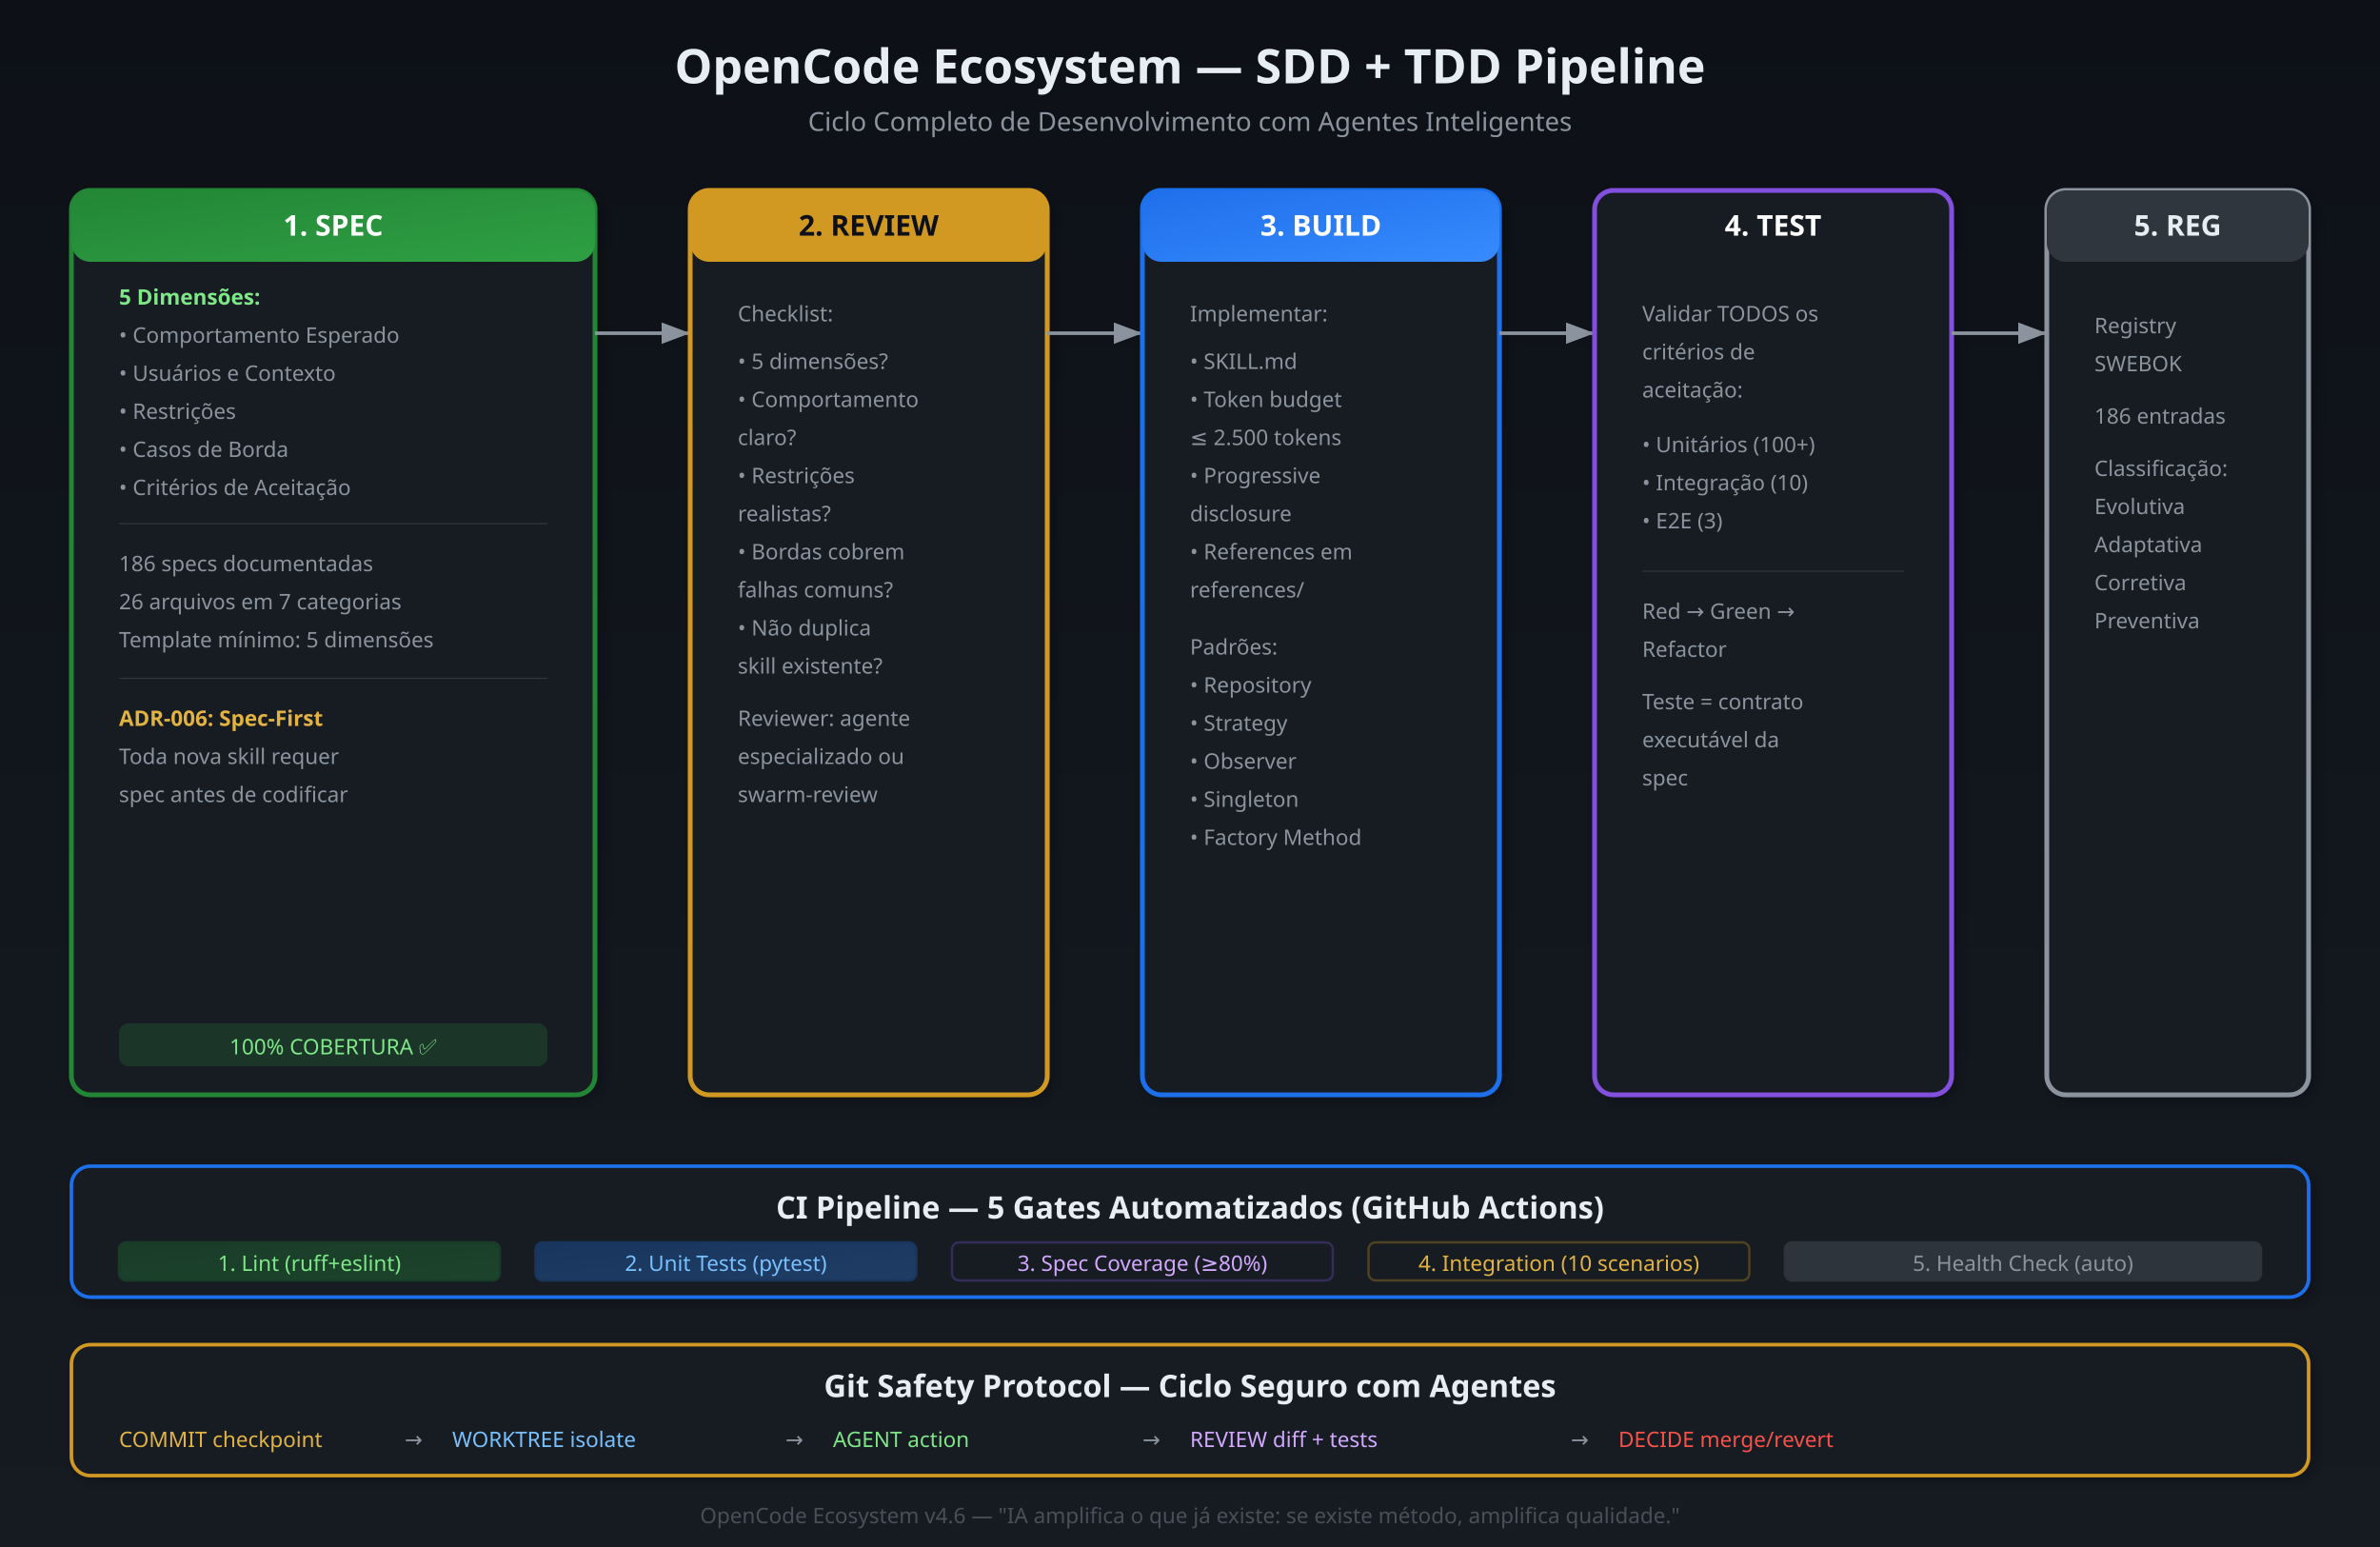
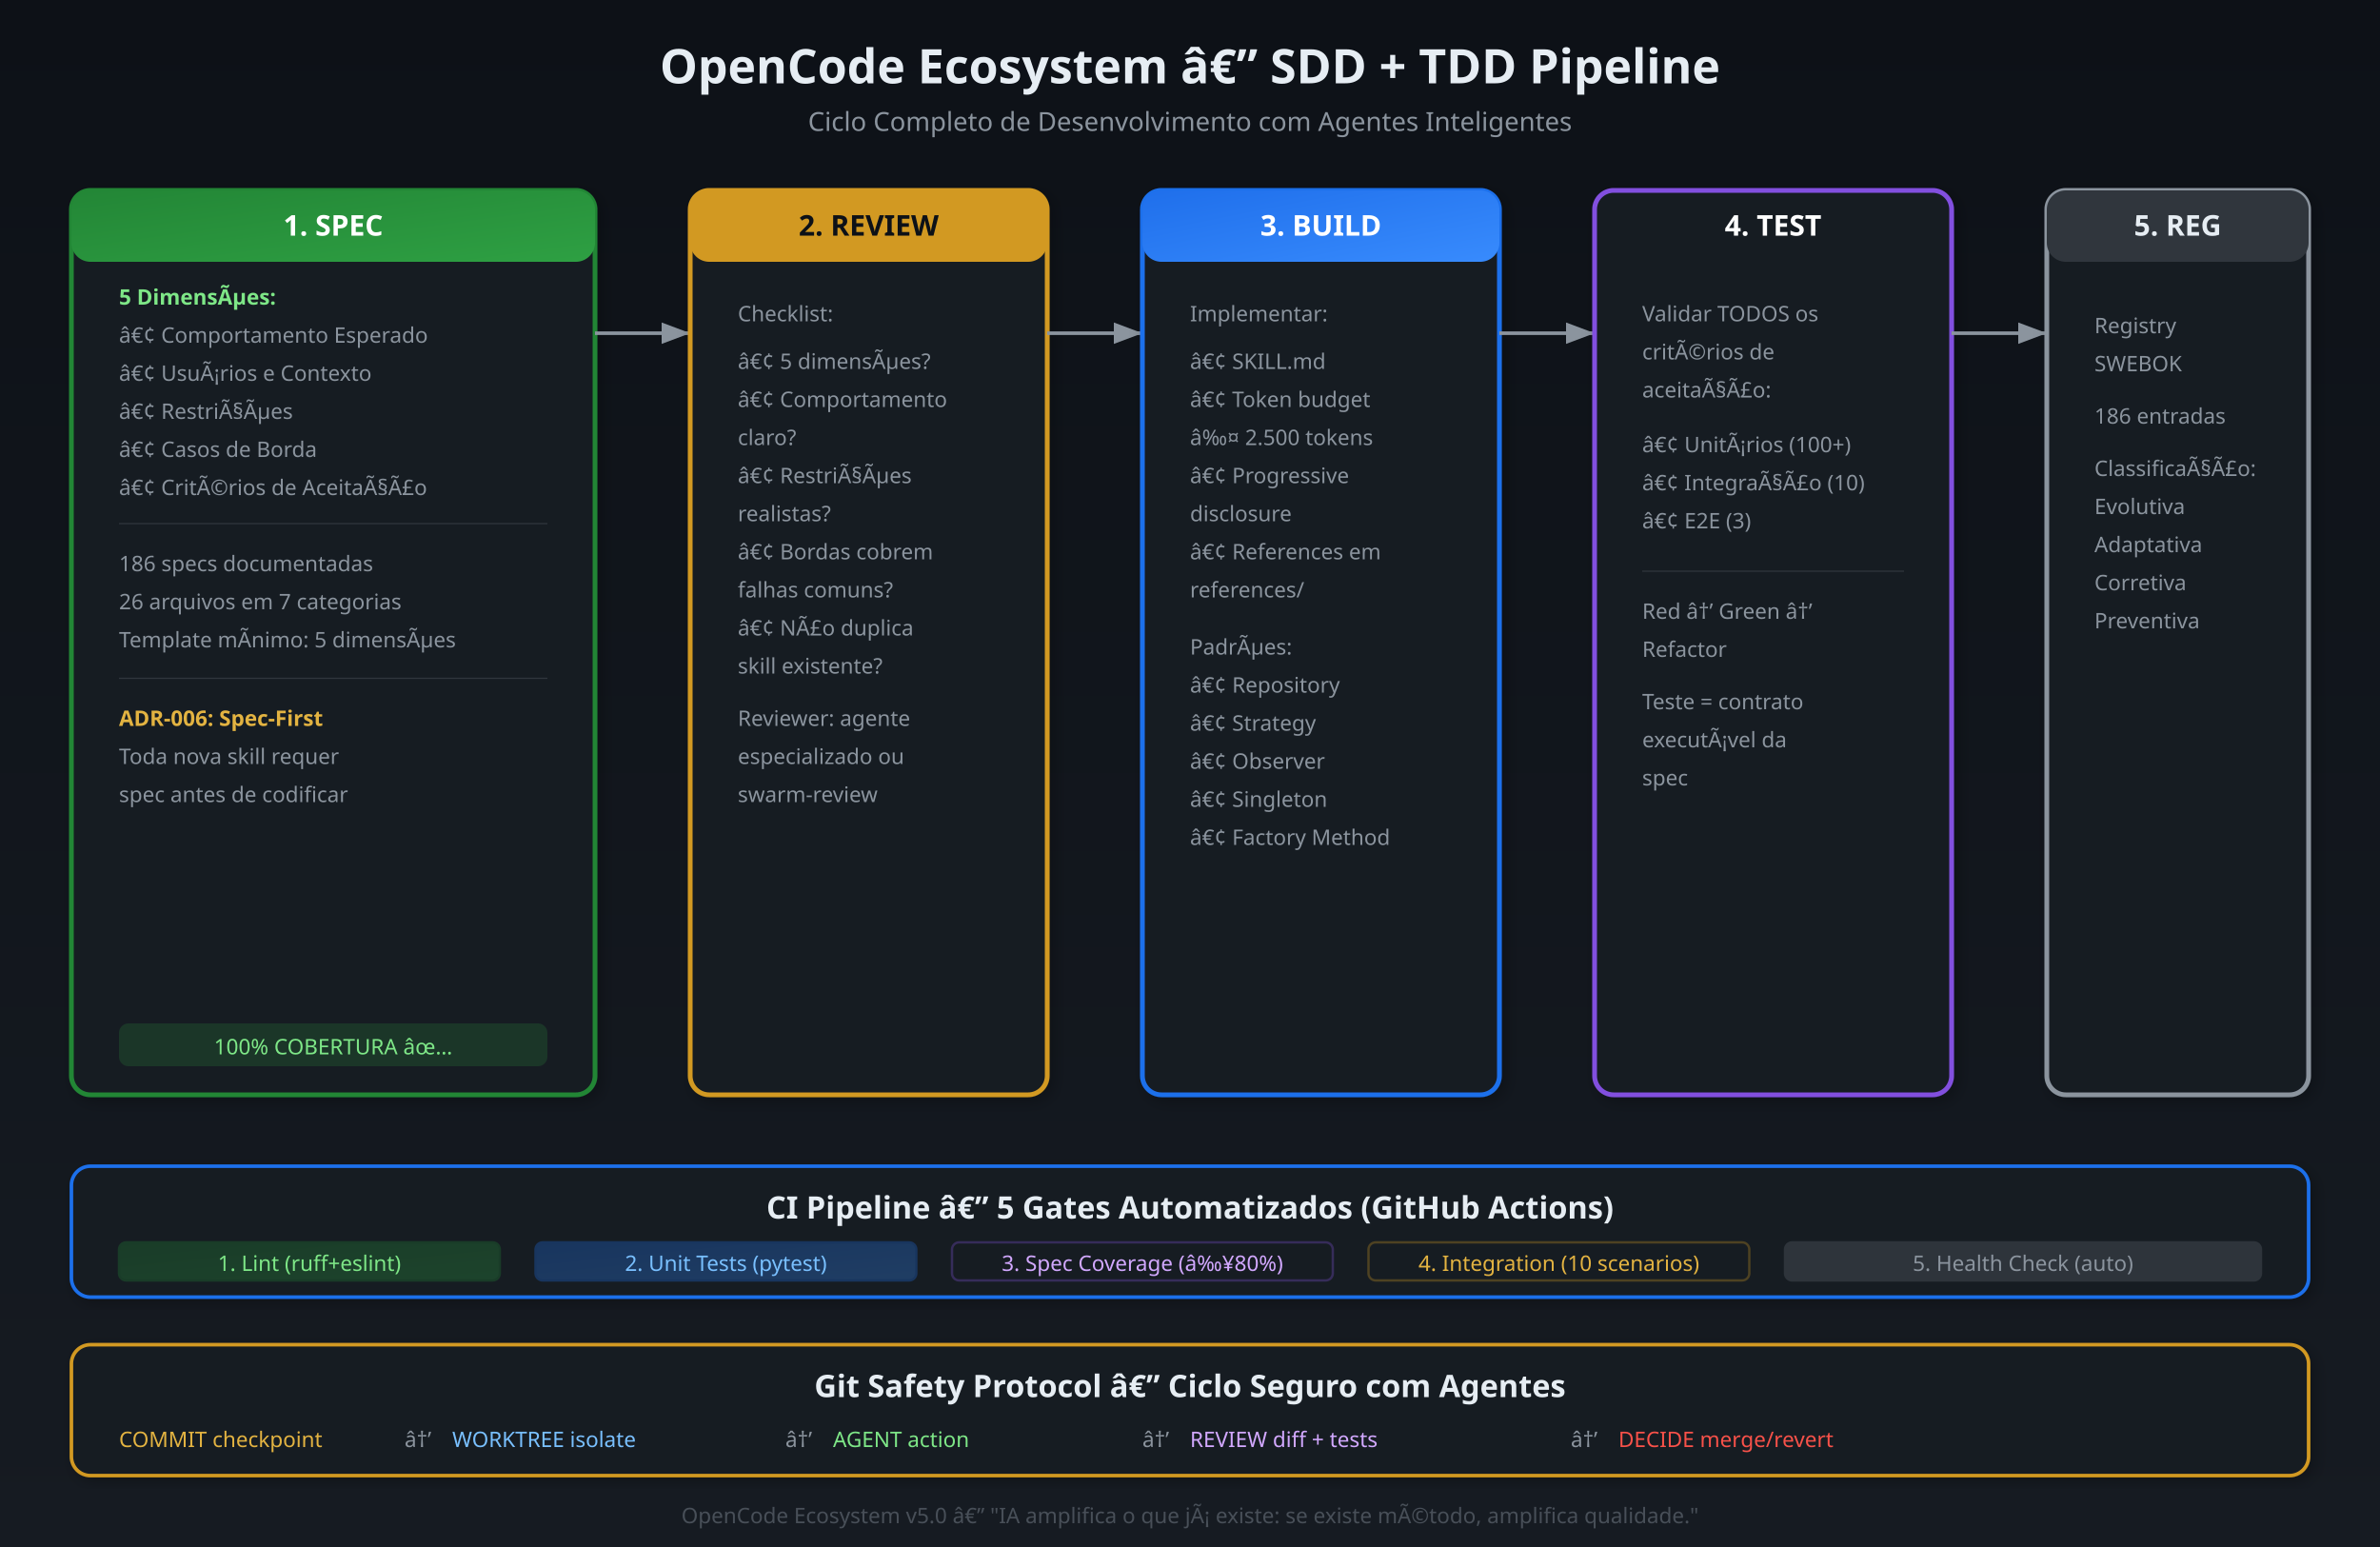
<svg xmlns="http://www.w3.org/2000/svg" viewBox="0 0 1000 650" font-family="Segoe UI, system-ui, sans-serif">
  <defs>
    <linearGradient id="bg" x1="0" y1="0" x2="0" y2="1">
      <stop offset="0%" stop-color="#0d1117" />
      <stop offset="100%" stop-color="#161b22" />
    </linearGradient>
    <linearGradient id="green" x1="0" y1="0" x2="1" y2="1">
      <stop offset="0%" stop-color="#238636" />
      <stop offset="100%" stop-color="#2ea043" />
    </linearGradient>
    <linearGradient id="blue" x1="0" y1="0" x2="1" y2="1">
      <stop offset="0%" stop-color="#1f6feb" />
      <stop offset="100%" stop-color="#388bfd" />
    </linearGradient>
    <filter id="shadow">
      <feDropShadow dx="2" dy="2" stdDeviation="3" flood-opacity="0.25" />
    </filter>
  </defs>
  <rect width="1000" height="650" fill="url(#bg)" />
-   <text x="500" y="35" text-anchor="middle" fill="#e6edf3" font-size="20" font-weight="bold">OpenCode Ecosystem — SDD + TDD Pipeline</text>
+   <text x="500" y="35" text-anchor="middle" fill="#e6edf3" font-size="20" font-weight="bold">OpenCode Ecosystem â€” SDD + TDD Pipeline</text>
  <text x="500" y="55" text-anchor="middle" fill="#8b949e" font-size="11">Ciclo Completo de Desenvolvimento com Agentes Inteligentes</text>
  <rect x="30" y="80" width="220" height="380" rx="8" fill="#161b22" stroke="#238636" stroke-width="2" filter="url(#shadow)" />
  <rect x="30" y="80" width="220" height="30" rx="8" fill="url(#green)" />
  <text x="140" y="99" text-anchor="middle" fill="#fff" font-size="12" font-weight="bold">1. SPEC</text>
-   <text x="50" y="128" fill="#7ee787" font-size="9" font-weight="bold">5 Dimensões:</text>
-   <text x="50" y="144" fill="#8b949e" font-size="9">• Comportamento Esperado</text>
-   <text x="50" y="160" fill="#8b949e" font-size="9">• Usuários e Contexto</text>
-   <text x="50" y="176" fill="#8b949e" font-size="9">• Restrições</text>
-   <text x="50" y="192" fill="#8b949e" font-size="9">• Casos de Borda</text>
-   <text x="50" y="208" fill="#8b949e" font-size="9">• Critérios de Aceitação</text>
+   <text x="50" y="128" fill="#7ee787" font-size="9" font-weight="bold">5 DimensÃµes:</text>
+   <text x="50" y="144" fill="#8b949e" font-size="9">â€¢ Comportamento Esperado</text>
+   <text x="50" y="160" fill="#8b949e" font-size="9">â€¢ UsuÃ¡rios e Contexto</text>
+   <text x="50" y="176" fill="#8b949e" font-size="9">â€¢ RestriÃ§Ãµes</text>
+   <text x="50" y="192" fill="#8b949e" font-size="9">â€¢ Casos de Borda</text>
+   <text x="50" y="208" fill="#8b949e" font-size="9">â€¢ CritÃ©rios de AceitaÃ§Ã£o</text>
  <line x1="50" y1="220" x2="230" y2="220" stroke="#30363d" stroke-width="0.5" />
  <text x="50" y="240" fill="#8b949e" font-size="9">186 specs documentadas</text>
  <text x="50" y="256" fill="#8b949e" font-size="9">26 arquivos em 7 categorias</text>
-   <text x="50" y="272" fill="#8b949e" font-size="9">Template mínimo: 5 dimensões</text>
+   <text x="50" y="272" fill="#8b949e" font-size="9">Template mÃ­nimo: 5 dimensÃµes</text>
  <line x1="50" y1="285" x2="230" y2="285" stroke="#30363d" stroke-width="0.5" />
  <text x="50" y="305" fill="#e3b341" font-size="9" font-weight="bold">ADR-006: Spec-First</text>
  <text x="50" y="321" fill="#8b949e" font-size="9">Toda nova skill requer</text>
  <text x="50" y="337" fill="#8b949e" font-size="9">spec antes de codificar</text>
  <rect x="50" y="430" width="180" height="18" rx="4" fill="#2ea043" opacity="0.2" />
-   <text x="140" y="443" text-anchor="middle" fill="#7ee787" font-size="9">100% COBERTURA ✅</text>
+   <text x="140" y="443" text-anchor="middle" fill="#7ee787" font-size="9">100% COBERTURA âœ…</text>
  <line x1="250" y1="140" x2="290" y2="140" stroke="#8b949e" stroke-width="1.5" marker-end="url(#arrow)" />
  <rect x="290" y="80" width="150" height="380" rx="8" fill="#161b22" stroke="#d29922" stroke-width="2" filter="url(#shadow)" />
  <rect x="290" y="80" width="150" height="30" rx="8" fill="#d29922" />
  <text x="365" y="99" text-anchor="middle" fill="#0d1117" font-size="12" font-weight="bold">2. REVIEW</text>
  <text x="310" y="135" fill="#8b949e" font-size="9">Checklist:</text>
-   <text x="310" y="155" fill="#8b949e" font-size="9">• 5 dimensões?</text>
-   <text x="310" y="171" fill="#8b949e" font-size="9">• Comportamento</text>
+   <text x="310" y="155" fill="#8b949e" font-size="9">â€¢ 5 dimensÃµes?</text>
+   <text x="310" y="171" fill="#8b949e" font-size="9">â€¢ Comportamento</text>
  <text x="310" y="187" fill="#8b949e" font-size="9">  claro?</text>
-   <text x="310" y="203" fill="#8b949e" font-size="9">• Restrições</text>
+   <text x="310" y="203" fill="#8b949e" font-size="9">â€¢ RestriÃ§Ãµes</text>
  <text x="310" y="219" fill="#8b949e" font-size="9">  realistas?</text>
-   <text x="310" y="235" fill="#8b949e" font-size="9">• Bordas cobrem</text>
+   <text x="310" y="235" fill="#8b949e" font-size="9">â€¢ Bordas cobrem</text>
  <text x="310" y="251" fill="#8b949e" font-size="9">  falhas comuns?</text>
-   <text x="310" y="267" fill="#8b949e" font-size="9">• Não duplica</text>
+   <text x="310" y="267" fill="#8b949e" font-size="9">â€¢ NÃ£o duplica</text>
  <text x="310" y="283" fill="#8b949e" font-size="9">  skill existente?</text>
  <text x="310" y="305" fill="#8b949e" font-size="9">Reviewer: agente</text>
  <text x="310" y="321" fill="#8b949e" font-size="9">especializado ou</text>
  <text x="310" y="337" fill="#8b949e" font-size="9">swarm-review</text>
  <line x1="440" y1="140" x2="480" y2="140" stroke="#8b949e" stroke-width="1.5" marker-end="url(#arrow)" />
  <rect x="480" y="80" width="150" height="380" rx="8" fill="#161b22" stroke="#1f6feb" stroke-width="2" filter="url(#shadow)" />
  <rect x="480" y="80" width="150" height="30" rx="8" fill="url(#blue)" />
  <text x="555" y="99" text-anchor="middle" fill="#fff" font-size="12" font-weight="bold">3. BUILD</text>
  <text x="500" y="135" fill="#8b949e" font-size="9">Implementar:</text>
-   <text x="500" y="155" fill="#8b949e" font-size="9">• SKILL.md</text>
-   <text x="500" y="171" fill="#8b949e" font-size="9">• Token budget</text>
-   <text x="500" y="187" fill="#8b949e" font-size="9">  ≤ 2.500 tokens</text>
-   <text x="500" y="203" fill="#8b949e" font-size="9">• Progressive</text>
+   <text x="500" y="155" fill="#8b949e" font-size="9">â€¢ SKILL.md</text>
+   <text x="500" y="171" fill="#8b949e" font-size="9">â€¢ Token budget</text>
+   <text x="500" y="187" fill="#8b949e" font-size="9">  â‰¤ 2.500 tokens</text>
+   <text x="500" y="203" fill="#8b949e" font-size="9">â€¢ Progressive</text>
  <text x="500" y="219" fill="#8b949e" font-size="9">  disclosure</text>
-   <text x="500" y="235" fill="#8b949e" font-size="9">• References em</text>
+   <text x="500" y="235" fill="#8b949e" font-size="9">â€¢ References em</text>
  <text x="500" y="251" fill="#8b949e" font-size="9">  references/</text>
-   <text x="500" y="275" fill="#8b949e" font-size="9">Padrões:</text>
-   <text x="500" y="291" fill="#8b949e" font-size="9">• Repository</text>
-   <text x="500" y="307" fill="#8b949e" font-size="9">• Strategy</text>
-   <text x="500" y="323" fill="#8b949e" font-size="9">• Observer</text>
-   <text x="500" y="339" fill="#8b949e" font-size="9">• Singleton</text>
-   <text x="500" y="355" fill="#8b949e" font-size="9">• Factory Method</text>
+   <text x="500" y="275" fill="#8b949e" font-size="9">PadrÃµes:</text>
+   <text x="500" y="291" fill="#8b949e" font-size="9">â€¢ Repository</text>
+   <text x="500" y="307" fill="#8b949e" font-size="9">â€¢ Strategy</text>
+   <text x="500" y="323" fill="#8b949e" font-size="9">â€¢ Observer</text>
+   <text x="500" y="339" fill="#8b949e" font-size="9">â€¢ Singleton</text>
+   <text x="500" y="355" fill="#8b949e" font-size="9">â€¢ Factory Method</text>
  <line x1="630" y1="140" x2="670" y2="140" stroke="#8b949e" stroke-width="1.5" marker-end="url(#arrow)" />
  <rect x="670" y="80" width="150" height="380" rx="8" fill="#161b22" stroke="#8250df" stroke-width="2" filter="url(#shadow)" />
  <rect x="670" y="80" width="150" height="30" rx="8" fill="url(#purple)" />
  <text x="745" y="99" text-anchor="middle" fill="#fff" font-size="12" font-weight="bold">4. TEST</text>
  <text x="690" y="135" fill="#8b949e" font-size="9">Validar TODOS os</text>
-   <text x="690" y="151" fill="#8b949e" font-size="9">critérios de</text>
-   <text x="690" y="167" fill="#8b949e" font-size="9">aceitação:</text>
-   <text x="690" y="190" fill="#8b949e" font-size="9">• Unitários (100+)</text>
-   <text x="690" y="206" fill="#8b949e" font-size="9">• Integração (10)</text>
-   <text x="690" y="222" fill="#8b949e" font-size="9">• E2E (3)</text>
+   <text x="690" y="151" fill="#8b949e" font-size="9">critÃ©rios de</text>
+   <text x="690" y="167" fill="#8b949e" font-size="9">aceitaÃ§Ã£o:</text>
+   <text x="690" y="190" fill="#8b949e" font-size="9">â€¢ UnitÃ¡rios (100+)</text>
+   <text x="690" y="206" fill="#8b949e" font-size="9">â€¢ IntegraÃ§Ã£o (10)</text>
+   <text x="690" y="222" fill="#8b949e" font-size="9">â€¢ E2E (3)</text>
  <line x1="690" y1="240" x2="800" y2="240" stroke="#30363d" stroke-width="0.5" />
-   <text x="690" y="260" fill="#8b949e" font-size="9">Red → Green →</text>
+   <text x="690" y="260" fill="#8b949e" font-size="9">Red â†’ Green â†’</text>
  <text x="690" y="276" fill="#8b949e" font-size="9">Refactor</text>
  <text x="690" y="298" fill="#8b949e" font-size="9">Teste = contrato</text>
-   <text x="690" y="314" fill="#8b949e" font-size="9">executável da</text>
+   <text x="690" y="314" fill="#8b949e" font-size="9">executÃ¡vel da</text>
  <text x="690" y="330" fill="#8b949e" font-size="9">spec</text>
  <line x1="820" y1="140" x2="860" y2="140" stroke="#8b949e" stroke-width="1.5" marker-end="url(#arrow)" />
  <rect x="860" y="80" width="110" height="380" rx="8" fill="#161b22" stroke="#8b949e" stroke-width="2" filter="url(#shadow)" />
  <rect x="860" y="80" width="110" height="30" rx="8" fill="#30363d" />
  <text x="915" y="99" text-anchor="middle" fill="#e6edf3" font-size="12" font-weight="bold">5. REG</text>
  <text x="880" y="140" fill="#8b949e" font-size="9">Registry</text>
  <text x="880" y="156" fill="#8b949e" font-size="9">SWEBOK</text>
  <text x="880" y="178" fill="#8b949e" font-size="9">186 entradas</text>
-   <text x="880" y="200" fill="#8b949e" font-size="9">Classificação:</text>
+   <text x="880" y="200" fill="#8b949e" font-size="9">ClassificaÃ§Ã£o:</text>
  <text x="880" y="216" fill="#8b949e" font-size="9">Evolutiva</text>
  <text x="880" y="232" fill="#8b949e" font-size="9">Adaptativa</text>
  <text x="880" y="248" fill="#8b949e" font-size="9">Corretiva</text>
  <text x="880" y="264" fill="#8b949e" font-size="9">Preventiva</text>
  <rect x="30" y="490" width="940" height="55" rx="8" fill="#161b22" stroke="#1f6feb" stroke-width="1.5" filter="url(#shadow)" />
-   <text x="500" y="512" text-anchor="middle" fill="#e6edf3" font-size="13" font-weight="bold">CI Pipeline — 5 Gates Automatizados (GitHub Actions)</text>
+   <text x="500" y="512" text-anchor="middle" fill="#e6edf3" font-size="13" font-weight="bold">CI Pipeline â€” 5 Gates Automatizados (GitHub Actions)</text>
  <rect x="50" y="522" width="160" height="16" rx="3" fill="url(#green)" opacity="0.3" stroke="#238636" stroke-width="1" />
  <text x="130" y="534" text-anchor="middle" fill="#7ee787" font-size="9">1. Lint (ruff+eslint)</text>
  <rect x="225" y="522" width="160" height="16" rx="3" fill="url(#blue)" opacity="0.3" stroke="#1f6feb" stroke-width="1" />
  <text x="305" y="534" text-anchor="middle" fill="#79c0ff" font-size="9">2. Unit Tests (pytest)</text>
  <rect x="400" y="522" width="160" height="16" rx="3" fill="url(#purple)" opacity="0.3" stroke="#8250df" stroke-width="1" />
-   <text x="480" y="534" text-anchor="middle" fill="#d2a8ff" font-size="9">3. Spec Coverage (≥80%)</text>
+   <text x="480" y="534" text-anchor="middle" fill="#d2a8ff" font-size="9">3. Spec Coverage (â‰¥80%)</text>
  <rect x="575" y="522" width="160" height="16" rx="3" fill="url(#orange)" opacity="0.3" stroke="#d29922" stroke-width="1" />
  <text x="655" y="534" text-anchor="middle" fill="#e3b341" font-size="9">4. Integration (10 scenarios)</text>
  <rect x="750" y="522" width="200" height="16" rx="3" fill="#8b949e" opacity="0.2" stroke="#8b949e" stroke-width="1" />
  <text x="850" y="534" text-anchor="middle" fill="#8b949e" font-size="9">5. Health Check (auto)</text>
  <rect x="30" y="565" width="940" height="55" rx="8" fill="#161b22" stroke="#d29922" stroke-width="1.5" filter="url(#shadow)" />
-   <text x="500" y="587" text-anchor="middle" fill="#e6edf3" font-size="13" font-weight="bold">Git Safety Protocol — Ciclo Seguro com Agentes</text>
+   <text x="500" y="587" text-anchor="middle" fill="#e6edf3" font-size="13" font-weight="bold">Git Safety Protocol â€” Ciclo Seguro com Agentes</text>
  <text x="50" y="608" fill="#e3b341" font-size="9">COMMIT checkpoint</text>
-   <text x="170" y="608" fill="#8b949e" font-size="9">→</text>
+   <text x="170" y="608" fill="#8b949e" font-size="9">â†’</text>
  <text x="190" y="608" fill="#79c0ff" font-size="9">WORKTREE isolate</text>
-   <text x="330" y="608" fill="#8b949e" font-size="9">→</text>
+   <text x="330" y="608" fill="#8b949e" font-size="9">â†’</text>
  <text x="350" y="608" fill="#7ee787" font-size="9">AGENT action</text>
-   <text x="480" y="608" fill="#8b949e" font-size="9">→</text>
+   <text x="480" y="608" fill="#8b949e" font-size="9">â†’</text>
  <text x="500" y="608" fill="#d2a8ff" font-size="9">REVIEW diff + tests</text>
-   <text x="660" y="608" fill="#8b949e" font-size="9">→</text>
+   <text x="660" y="608" fill="#8b949e" font-size="9">â†’</text>
  <text x="680" y="608" fill="#f85149" font-size="9">DECIDE merge/revert</text>
-   <text x="500" y="640" text-anchor="middle" fill="#484f58" font-size="9">OpenCode Ecosystem v4.6 — "IA amplifica o que já existe: se existe método, amplifica qualidade."</text>
+   <text x="500" y="640" text-anchor="middle" fill="#484f58" font-size="9">OpenCode Ecosystem v5.0 â€” "IA amplifica o que jÃ¡ existe: se existe mÃ©todo, amplifica qualidade."</text>
  <defs>
    <marker id="arrow" markerWidth="8" markerHeight="6" refX="8" refY="3" orient="auto">
      <path d="M0,0 L8,3 L0,6 Z" fill="#8b949e" />
    </marker>
  </defs>
</svg>
